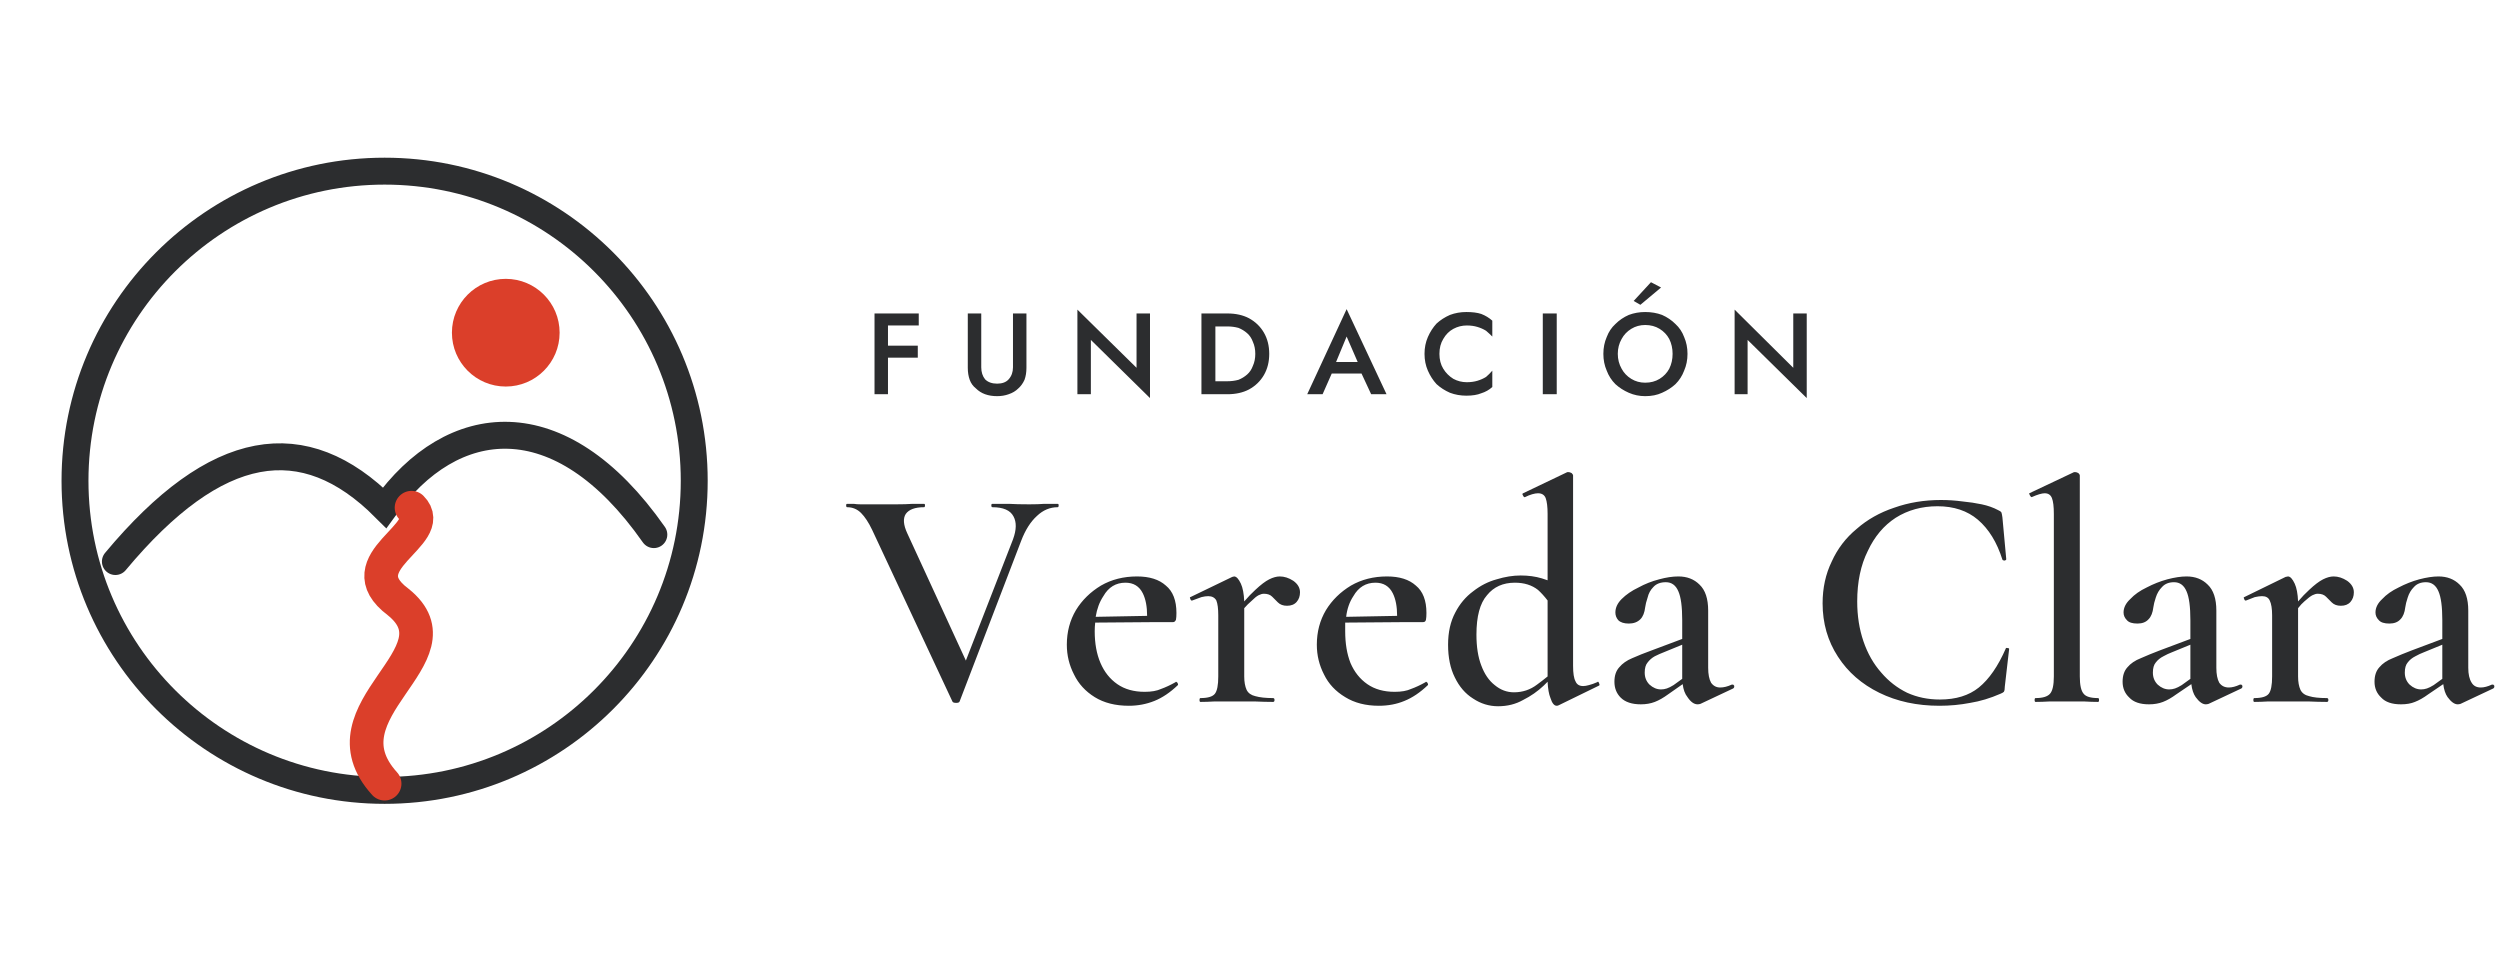
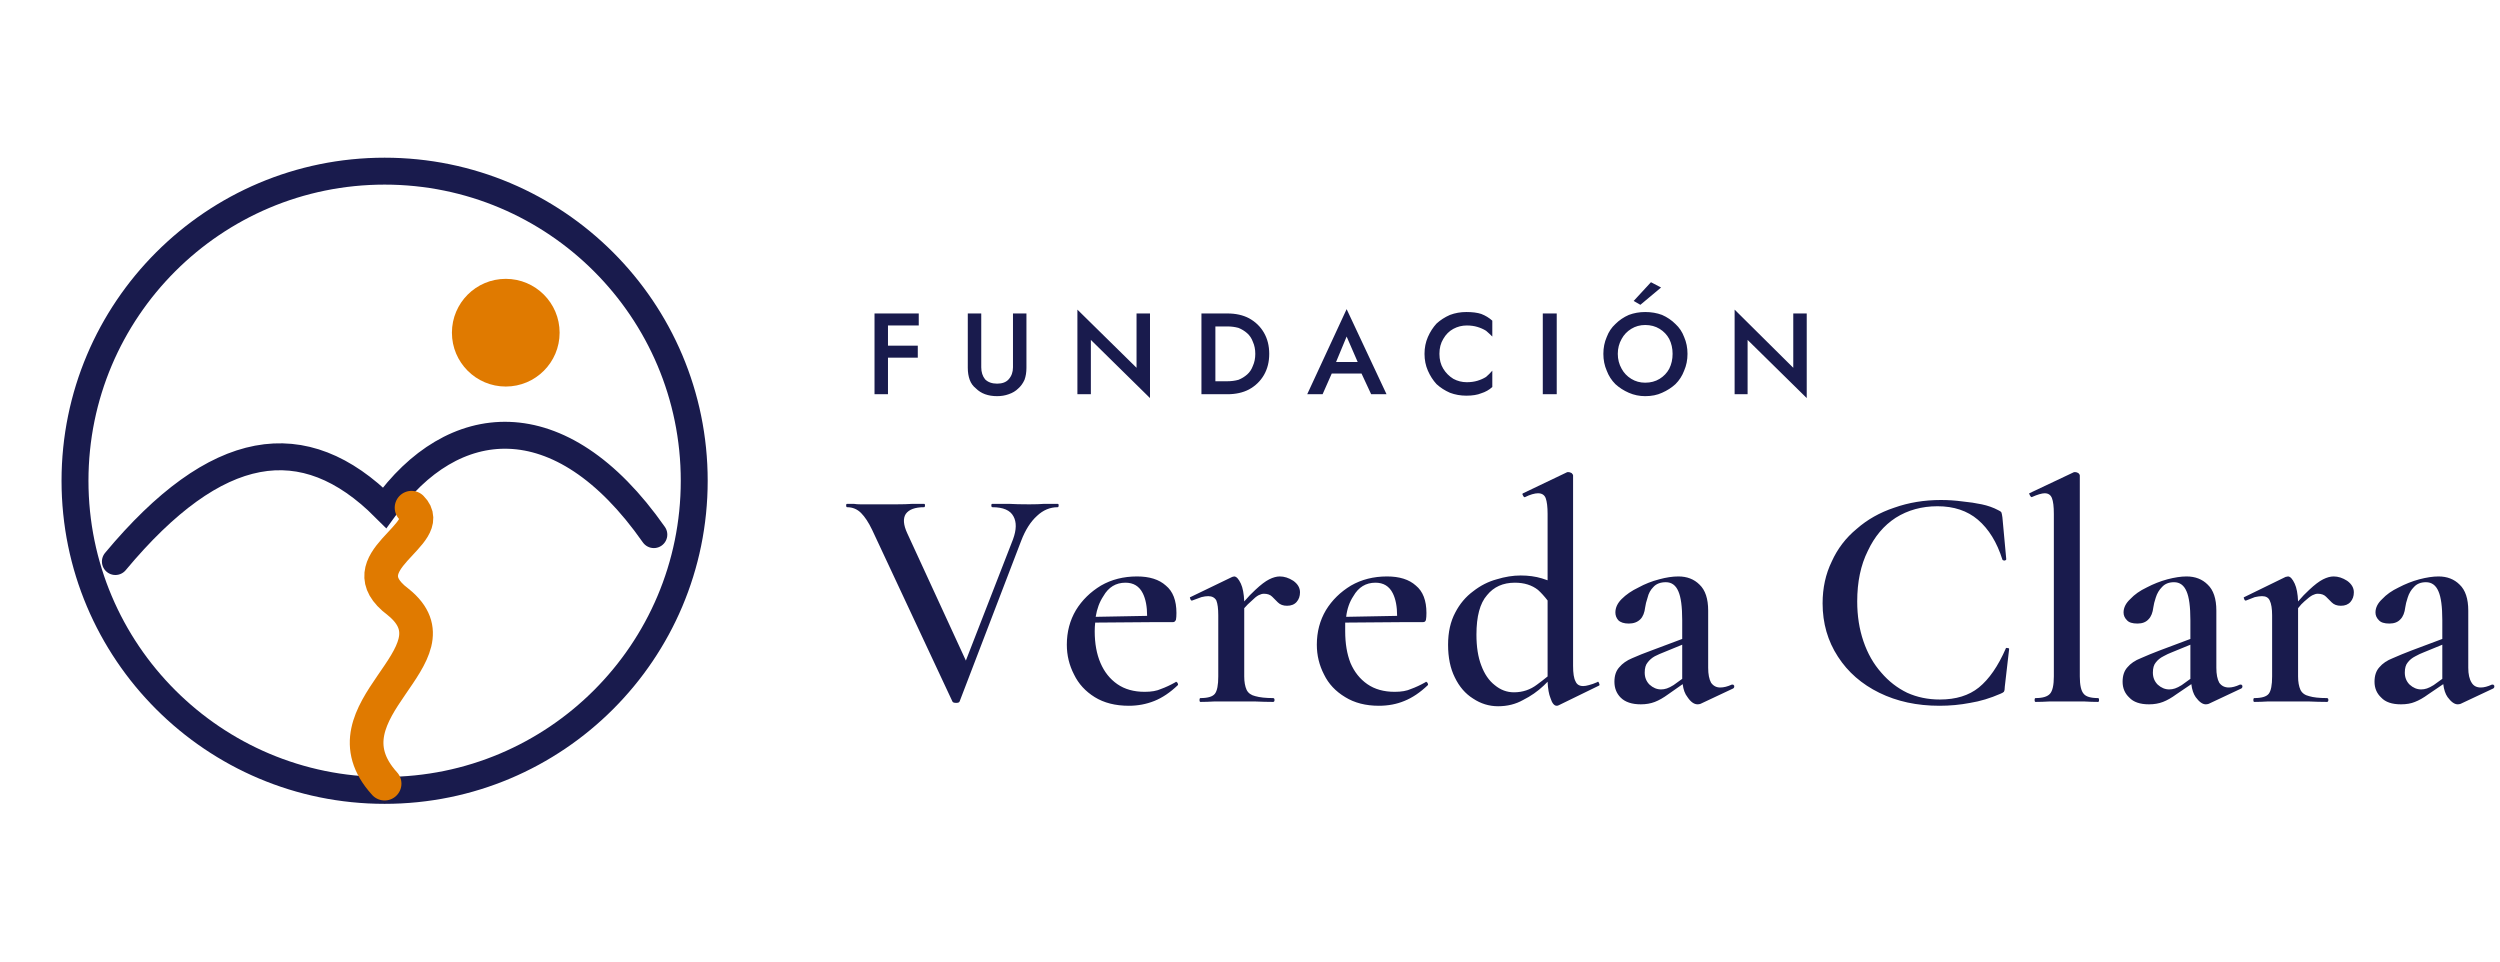
<svg xmlns="http://www.w3.org/2000/svg" width="520" height="200" viewBox="0 0 520 200">
  <defs />
  <g transform="translate(10 30) scale(1.4)">
-     <circle cx="50" cy="50" r="46" fill="none" stroke="#2c2d2f" stroke-width="4" />
-     <path d="M10,62 C25,44 38,42 50,54 C60,40 76,38 90,58" fill="none" stroke="#2c2d2f" stroke-width="4" stroke-linecap="round" />
-     <path d="M50,95 C40,84 62,76 52,68 C44,62 58,58 54,54" fill="none" stroke="#db3f2a" stroke-width="5" stroke-linecap="round" />
-     <circle cx="68" cy="28" r="8" fill="#db3f2a" />
+     <circle cx="50" cy="50" r="46" fill="none" stroke="#191b4d" stroke-width="4" />
+     <path d="M10,62 C25,44 38,42 50,54 C60,40 76,38 90,58" fill="none" stroke="#191b4d" stroke-width="4" stroke-linecap="round" />
+     <path d="M50,95 C40,84 62,76 52,68 C44,62 58,58 54,54" fill="none" stroke="#e07a00" stroke-width="5" stroke-linecap="round" />
+     <circle cx="68" cy="28" r="8" fill="#e07a00" />
  </g>
-   <path fill="#2c2d2f" d="M181.9 65.2V82H184.7V74.4H190.9V71.9H184.7V67.7H191.1V65.2ZM201.3 65.2V76.5Q201.3 77.9 201.7 79Q202.1 80.1 203 80.8Q203.8 81.6 204.9 82Q206 82.4 207.4 82.4Q208.7 82.4 209.8 82Q211 81.6 211.8 80.8Q212.6 80.1 213.1 79Q213.5 77.9 213.5 76.5V65.2H210.7V76.4Q210.7 77.9 209.8 78.9Q209 79.8 207.4 79.8Q205.8 79.8 204.9 78.9Q204.1 77.9 204.1 76.4V65.2ZM236.4 65.2V76.5L224.1 64.4V82H226.9V70.7L239.2 82.8V65.2ZM249.9 65.2V82H255.3Q257.9 82 259.8 81Q261.8 79.9 262.9 78Q264 76.1 264 73.6Q264 71.1 262.9 69.2Q261.8 67.3 259.8 66.2Q257.9 65.2 255.3 65.2ZM252.8 79.3V67.9H255.3Q256.5 67.9 257.6 68.2Q258.6 68.6 259.4 69.3Q260.2 70 260.6 71.1Q261.1 72.2 261.1 73.6Q261.1 75 260.6 76.1Q260.2 77.2 259.4 77.9Q258.6 78.6 257.6 79Q256.5 79.3 255.3 79.3ZM283.2 77.7 285.2 82H288.4L280.1 64.3L271.9 82H275.1L277 77.7ZM280.1 70 282.4 75.3H277.9ZM299.4 73.6Q299.4 71.8 300.2 70.5Q301 69.1 302.3 68.4Q303.6 67.7 305.1 67.7Q306.3 67.7 307.3 68Q308.3 68.3 309.1 68.8Q309.8 69.4 310.4 70V66.7Q309.4 65.8 308.1 65.3Q306.9 64.9 305 64.9Q303.2 64.9 301.6 65.5Q300 66.2 298.8 67.3Q297.7 68.5 297 70.1Q296.3 71.7 296.3 73.6Q296.3 75.5 297 77.1Q297.7 78.7 298.8 79.9Q300 81 301.6 81.7Q303.2 82.3 305 82.3Q306.9 82.3 308.1 81.8Q309.4 81.4 310.4 80.5V77.1Q309.8 77.8 309.1 78.4Q308.3 78.9 307.3 79.2Q306.3 79.5 305.1 79.5Q303.6 79.5 302.3 78.8Q301 78 300.2 76.7Q299.4 75.4 299.4 73.6ZM320.9 65.2V82H323.8V65.2ZM336.5 73.6Q336.5 71.9 337.3 70.5Q338 69.2 339.3 68.4Q340.6 67.6 342.2 67.6Q343.9 67.6 345.2 68.4Q346.5 69.2 347.2 70.5Q347.9 71.9 347.9 73.6Q347.9 75.3 347.2 76.7Q346.5 78 345.2 78.8Q343.9 79.6 342.2 79.6Q340.6 79.6 339.3 78.8Q338 78 337.3 76.7Q336.5 75.3 336.5 73.6ZM333.5 73.6Q333.5 75.5 334.2 77.1Q334.8 78.7 336 79.9Q337.2 81 338.8 81.7Q340.4 82.4 342.2 82.4Q344.2 82.4 345.7 81.7Q347.3 81 348.5 79.9Q349.7 78.7 350.3 77.1Q351 75.5 351 73.6Q351 71.7 350.3 70.1Q349.7 68.5 348.5 67.4Q347.3 66.2 345.7 65.5Q344.1 64.9 342.2 64.9Q340.4 64.9 338.8 65.5Q337.2 66.2 336 67.4Q334.8 68.5 334.2 70.1Q333.5 71.7 333.5 73.6ZM345.5 59.8 343.4 58.7 339.8 62.6 341.2 63.4ZM373 65.2V76.5L360.8 64.4V82H363.5V70.7L375.8 82.8V65.2Z" />
-   <path fill="#2c2d2f" d="M220 104.8Q220.2 104.8 220.2 105.1Q220.2 105.5 220 105.5Q217.6 105.5 215.7 107.3Q213.7 109.1 212.4 112.5L199.6 145.9Q199.5 146.2 198.9 146.2Q198.2 146.2 198.1 145.9L181.4 110.2Q180.3 107.9 179.1 106.7Q177.9 105.5 176.2 105.5Q176 105.5 176 105.1Q176 104.8 176.2 104.8Q177.1 104.8 177.6 104.8Q178.2 104.9 179 104.9Q179.8 104.9 181.2 104.9Q184.4 104.9 186.4 104.9Q188.4 104.9 189.8 104.8Q191.1 104.8 192.2 104.8Q192.4 104.8 192.4 105.1Q192.4 105.5 192.2 105.5Q189.4 105.5 188.4 106.9Q187.5 108.3 188.7 110.9L200.9 137.4L210.7 112.2Q211.8 109.2 210.8 107.4Q209.8 105.5 206.4 105.5Q206.2 105.5 206.2 105.1Q206.2 104.8 206.4 104.8Q208.2 104.8 209.9 104.8Q211.5 104.9 214.1 104.9Q216 104.9 217.2 104.8Q218.3 104.8 220 104.8ZM234.8 146.8Q230.6 146.8 227.7 145Q224.8 143.2 223.4 140.3Q221.9 137.4 221.9 134.1Q221.9 130.1 223.8 126.9Q225.7 123.8 229 121.8Q232.3 119.9 236.5 119.9Q240.4 119.9 242.5 121.8Q244.7 123.6 244.7 127.5Q244.7 128.4 244.6 128.9Q244.4 129.4 244 129.4H240.4L227.8 129.5Q227.7 130.4 227.7 131.3Q227.7 135.1 228.9 137.9Q230.1 140.7 232.4 142.3Q234.7 143.9 238.1 143.9Q240.2 143.9 241.5 143.3Q242.9 142.8 244.5 141.9Q244.5 141.9 244.6 141.8Q244.7 141.8 244.9 142Q245.1 142.3 245 142.5Q242.6 144.8 240.1 145.8Q237.6 146.8 234.8 146.8ZM238.6 128.1Q238.6 125.2 237.7 123.4Q236.6 121.2 234.1 121.2Q231.1 121.2 229.5 124Q228.3 125.8 227.9 128.3ZM249.7 146Q249.5 146 249.5 145.6Q249.5 145.2 249.7 145.2Q252 145.2 252.7 144.3Q253.4 143.4 253.4 140.7V128Q253.4 125.9 253 124.9Q252.5 124 251.3 124Q250.7 124 249.9 124.2Q249 124.5 248 124.9Q247.7 125 247.6 124.6Q247.5 124.4 247.5 124.3Q247.5 124.2 247.6 124.2L256.3 120Q256.6 119.9 256.7 119.9Q257.4 119.9 258.1 121.4Q258.7 122.7 258.8 125.1Q260 123.7 261.1 122.7Q262.8 121.1 264 120.5Q265.2 119.9 266.2 119.9Q267.6 119.9 269 120.8Q270.4 121.8 270.4 123.2Q270.4 124.4 269.7 125.2Q269 126 267.7 126Q266.5 126 265.8 125.3L264.6 124.1Q264 123.5 262.9 123.5Q262.4 123.5 261.8 123.8Q261.2 124.1 260.2 125.1Q259.6 125.6 258.8 126.5V140.7Q258.8 142.4 259.3 143.5Q259.8 144.5 261.1 144.8Q262.5 145.2 264.8 145.2Q265.1 145.2 265.1 145.6Q265.1 146 264.8 146Q263.1 146 260.9 145.9Q258.7 145.9 256.1 145.9Q254.3 145.9 252.7 145.9Q251 146 249.7 146ZM286.8 146.8Q282.7 146.8 279.8 145Q276.8 143.2 275.4 140.3Q273.9 137.4 273.9 134.1Q273.9 130.1 275.8 126.9Q277.7 123.8 281 121.8Q284.3 119.9 288.5 119.9Q292.4 119.9 294.5 121.8Q296.7 123.6 296.7 127.5Q296.7 128.4 296.6 128.9Q296.5 129.4 296 129.4H292.4L279.8 129.5Q279.8 130.4 279.8 131.3Q279.8 135.1 280.9 137.9Q282.1 140.7 284.4 142.3Q286.7 143.9 290.1 143.9Q292.2 143.9 293.5 143.3Q294.9 142.8 296.5 141.9Q296.5 141.9 296.6 141.8Q296.7 141.8 296.9 142Q297.1 142.3 297 142.5Q294.6 144.8 292.1 145.8Q289.7 146.8 286.8 146.8ZM290.6 128.1Q290.6 125.2 289.7 123.4Q288.6 121.2 286.1 121.2Q283.1 121.2 281.5 124Q280.3 125.8 280 128.3ZM311.6 146.9Q308.8 146.9 306.4 145.3Q304 143.8 302.6 140.9Q301.2 138.1 301.2 134.1Q301.2 130.2 302.7 127.4Q304.1 124.7 306.4 123Q308.7 121.2 311.3 120.5Q313.9 119.7 316.3 119.7Q318.7 119.7 320.7 120.3Q321.3 120.5 321.9 120.7V106.9Q321.9 104.7 321.5 103.6Q321.1 102.6 319.9 102.6Q319.4 102.6 318.7 102.8Q318 103 317.2 103.4Q317 103.5 316.8 103.1Q316.6 102.8 316.7 102.7Q316.7 102.6 316.8 102.6L326 98.2Q326.2 98.2 326.3 98.2Q326.5 98.2 326.9 98.4Q327.2 98.7 327.2 98.9V138.5Q327.2 140.8 327.7 141.7Q328.1 142.7 329.3 142.7Q329.8 142.7 330.5 142.5Q331.3 142.3 332.2 141.9Q332.3 141.8 332.4 141.8Q332.5 141.8 332.6 142.1Q332.8 142.5 332.6 142.6L324.2 146.7Q324 146.8 323.8 146.8Q323 146.8 322.5 145.2Q322 144 321.9 141.8Q321.5 142.2 321.1 142.6Q319.2 144.4 316.8 145.6Q314.5 146.9 311.6 146.9ZM321.9 124.9Q320.9 123.6 319.9 122.7Q318 121.2 315.1 121.2Q311.4 121.2 309.3 123.8Q307.1 126.3 307.1 132Q307.1 135.8 308.1 138.4Q309.1 141.1 310.9 142.5Q312.7 144 314.9 144Q317.6 144 319.7 142.4Q320.8 141.6 321.9 140.7Q321.9 140.7 321.9 140.6ZM353.7 146.4Q353.4 146.5 353.1 146.5Q352 146.5 351 145Q350.2 144 350 142.3L347 144.4Q345.5 145.5 344.2 146Q342.9 146.5 341.3 146.5Q338.5 146.5 337.1 145.1Q335.8 143.8 335.8 141.8Q335.8 139.9 336.8 138.8Q337.8 137.6 339.5 136.9Q341.3 136.1 343.5 135.3L349.9 132.9V129Q349.9 124.8 349.1 123Q348.3 121.1 346.5 121.1Q344.8 121.1 343.9 122.1Q343 123 342.7 124.3Q342.3 125.5 342.2 126.3Q342 128 341.2 128.8Q340.3 129.7 338.8 129.7Q337.3 129.7 336.6 129Q336 128.3 336 127.4Q336 125.9 337.3 124.6Q338.7 123.2 340.8 122.2Q342.8 121.1 345.1 120.5Q347.3 119.9 349.1 119.9Q351.8 119.9 353.5 121.6Q355.3 123.3 355.3 127V138.9Q355.3 140.9 355.9 142Q356.6 143 357.8 143Q358.9 143 360.2 142.4Q360.3 142.4 360.5 142.4Q360.6 142.5 360.7 142.6Q360.8 143 360.5 143.2ZM349.9 141.2Q349.9 140.9 349.9 140.6V134.1L346 135.7Q345.2 136 344.2 136.5Q343.3 137 342.7 137.8Q342.1 138.5 342.1 139.9Q342.1 141.4 343.1 142.4Q344.2 143.4 345.5 143.4Q346.1 143.4 346.7 143.2Q347.3 143 348.1 142.5ZM403.7 104Q406 104 408.2 104.3Q410.3 104.5 412.2 104.9Q414.1 105.3 415.6 106.1Q416.1 106.3 416.3 106.6Q416.4 106.9 416.5 107.6L417.3 116.3Q417.3 116.5 417 116.6Q416.6 116.6 416.5 116.4Q414.8 111 411.4 108.1Q408.1 105.3 403 105.3Q398.1 105.3 394.3 107.7Q390.6 110.1 388.5 114.6Q386.3 119 386.3 125.1Q386.3 129.6 387.6 133.4Q388.9 137.2 391.3 139.9Q393.6 142.6 396.7 144.1Q399.8 145.5 403.5 145.5Q408.5 145.5 411.6 143Q414.8 140.4 417.2 134.9Q417.2 134.7 417.6 134.8Q417.9 134.8 417.9 135L417 142.8Q417 143.6 416.8 143.9Q416.6 144.1 416.1 144.3Q412.9 145.7 409.8 146.2Q406.7 146.8 403.4 146.8Q396.4 146.8 390.9 144.1Q385.4 141.4 382.3 136.6Q379.1 131.7 379.1 125.5Q379.1 120.7 381 116.8Q382.8 112.8 386.2 110Q389.5 107.1 394 105.6Q398.5 104 403.7 104ZM423.4 146Q423.2 146 423.2 145.6Q423.2 145.2 423.4 145.2Q425.6 145.2 426.4 144.3Q427.2 143.4 427.2 140.7V106.9Q427.2 104.6 426.8 103.6Q426.4 102.6 425.3 102.6Q424.4 102.6 422.6 103.4Q422.4 103.4 422.2 103Q422 102.6 422.1 102.6L431.4 98.2Q431.6 98.2 431.7 98.2Q431.9 98.2 432.3 98.4Q432.6 98.7 432.6 98.9V140.7Q432.6 143.4 433.4 144.3Q434.1 145.2 436.4 145.2Q436.6 145.2 436.6 145.6Q436.6 146 436.4 146Q435.1 146 433.4 145.9Q431.8 145.9 429.9 145.9Q428.1 145.9 426.4 145.9Q424.7 146 423.4 146ZM459.4 146.4Q459.1 146.5 458.8 146.5Q457.8 146.5 456.7 145Q456 144 455.8 142.3L452.7 144.4Q451.2 145.5 449.9 146Q448.6 146.5 447 146.5Q444.2 146.5 442.9 145.1Q441.5 143.8 441.5 141.8Q441.5 139.9 442.5 138.8Q443.5 137.6 445.3 136.9Q447.1 136.1 449.2 135.3L455.6 132.9V129Q455.6 124.8 454.8 123Q454 121.1 452.2 121.1Q450.6 121.1 449.7 122.1Q448.8 123 448.4 124.3Q448 125.5 447.9 126.3Q447.7 128 446.9 128.8Q446.1 129.7 444.6 129.7Q443 129.7 442.4 129Q441.7 128.3 441.7 127.4Q441.7 125.9 443.1 124.6Q444.4 123.2 446.5 122.2Q448.6 121.1 450.8 120.5Q453.1 119.9 454.8 119.9Q457.5 119.9 459.2 121.6Q461 123.3 461 127V138.9Q461 140.9 461.6 142Q462.3 143 463.6 143Q464.6 143 465.9 142.4Q466.1 142.4 466.2 142.4Q466.3 142.5 466.4 142.6Q466.5 143 466.2 143.2ZM455.6 141.2Q455.6 140.9 455.6 140.6V134.1L451.7 135.7Q450.9 136 450 136.5Q449 137 448.4 137.8Q447.8 138.5 447.8 139.9Q447.8 141.4 448.8 142.4Q449.9 143.4 451.2 143.4Q451.8 143.4 452.4 143.2Q453 143 453.8 142.5ZM468.9 146Q468.7 146 468.7 145.6Q468.7 145.2 468.9 145.2Q471.2 145.2 471.9 144.3Q472.6 143.4 472.6 140.7V128Q472.6 125.9 472.1 124.9Q471.7 124 470.5 124Q469.9 124 469 124.2Q468.2 124.5 467.2 124.9Q466.9 125 466.8 124.6Q466.7 124.4 466.7 124.3Q466.7 124.2 466.8 124.2L475.4 120Q475.8 119.9 475.9 119.9Q476.6 119.9 477.3 121.4Q477.9 122.7 478 125.1Q479.2 123.7 480.3 122.7Q482 121.1 483.2 120.5Q484.4 119.9 485.4 119.9Q486.8 119.9 488.2 120.8Q489.6 121.8 489.6 123.2Q489.6 124.4 488.9 125.2Q488.2 126 486.9 126Q485.7 126 485 125.3L483.8 124.1Q483.2 123.5 482.1 123.5Q481.6 123.5 481 123.8Q480.4 124.1 479.3 125.1Q478.7 125.6 478 126.5V140.7Q478 142.4 478.5 143.5Q479 144.5 480.3 144.8Q481.6 145.2 484 145.2Q484.3 145.2 484.3 145.6Q484.3 146 484 146Q482.3 146 480.1 145.9Q477.9 145.9 475.3 145.9Q473.5 145.9 471.8 145.9Q470.2 146 468.9 146ZM511.8 146.4Q511.5 146.5 511.2 146.5Q510.2 146.5 509.1 145Q508.4 144 508.2 142.3L505.1 144.4Q503.6 145.5 502.3 146Q501.1 146.5 499.4 146.5Q496.6 146.5 495.3 145.1Q493.9 143.8 493.9 141.8Q493.9 139.9 494.9 138.8Q495.9 137.6 497.7 136.9Q499.5 136.1 501.6 135.3L508 132.9V129Q508 124.8 507.2 123Q506.4 121.1 504.6 121.1Q503 121.1 502.1 122.1Q501.2 123 500.8 124.3Q500.4 125.5 500.3 126.3Q500.1 128 499.3 128.8Q498.5 129.7 497 129.7Q495.4 129.7 494.8 129Q494.1 128.3 494.1 127.4Q494.1 125.9 495.5 124.6Q496.8 123.2 498.9 122.2Q501 121.1 503.2 120.5Q505.5 119.9 507.2 119.9Q509.9 119.9 511.6 121.6Q513.4 123.3 513.4 127V138.9Q513.4 140.9 514.1 142Q514.7 143 516 143Q517 143 518.3 142.4Q518.5 142.4 518.6 142.4Q518.7 142.5 518.8 142.6Q518.9 143 518.6 143.2ZM508 141.2Q508 140.9 508 140.6V134.1L504.1 135.7Q503.3 136 502.4 136.5Q501.4 137 500.8 137.8Q500.2 138.5 500.2 139.9Q500.2 141.4 501.2 142.4Q502.3 143.4 503.6 143.4Q504.2 143.4 504.8 143.2Q505.4 143 506.2 142.5Z" />
+   <path fill="#191b4d" d="M181.9 65.2V82H184.7V74.4H190.9V71.9H184.7V67.7H191.1V65.2ZM201.3 65.2V76.5Q201.3 77.9 201.7 79Q202.1 80.1 203 80.8Q203.8 81.6 204.9 82Q206 82.4 207.4 82.4Q208.7 82.4 209.8 82Q211 81.6 211.8 80.8Q212.6 80.1 213.1 79Q213.5 77.9 213.5 76.5V65.2H210.7V76.4Q210.7 77.9 209.8 78.9Q209 79.8 207.4 79.8Q205.8 79.8 204.9 78.9Q204.1 77.9 204.1 76.4V65.2ZM236.4 65.2V76.5L224.1 64.4V82H226.9V70.7L239.2 82.8V65.2ZM249.9 65.2V82H255.3Q257.9 82 259.8 81Q261.8 79.9 262.9 78Q264 76.1 264 73.6Q264 71.1 262.9 69.2Q261.8 67.3 259.8 66.2Q257.9 65.2 255.3 65.2ZM252.8 79.3V67.9H255.3Q256.5 67.9 257.6 68.2Q258.6 68.6 259.4 69.3Q260.2 70 260.6 71.1Q261.1 72.2 261.1 73.6Q261.1 75 260.6 76.1Q260.2 77.2 259.4 77.9Q258.6 78.6 257.6 79Q256.5 79.3 255.3 79.3ZM283.2 77.7 285.2 82H288.4L280.1 64.3L271.9 82H275.1L277 77.7ZM280.1 70 282.4 75.3H277.9ZM299.4 73.6Q299.4 71.8 300.2 70.5Q301 69.1 302.3 68.4Q303.6 67.7 305.1 67.7Q306.3 67.7 307.3 68Q308.3 68.3 309.1 68.8Q309.8 69.4 310.4 70V66.7Q309.4 65.8 308.1 65.3Q306.9 64.9 305 64.9Q303.2 64.9 301.6 65.5Q300 66.2 298.8 67.3Q297.7 68.5 297 70.1Q296.3 71.7 296.3 73.6Q296.3 75.5 297 77.1Q297.7 78.7 298.8 79.9Q300 81 301.6 81.7Q303.2 82.3 305 82.3Q306.9 82.3 308.1 81.8Q309.4 81.4 310.4 80.5V77.1Q309.8 77.8 309.1 78.4Q308.3 78.9 307.3 79.2Q306.3 79.5 305.1 79.5Q303.6 79.5 302.3 78.8Q301 78 300.2 76.7Q299.4 75.4 299.4 73.6ZM320.9 65.2V82H323.8V65.2ZM336.5 73.6Q336.5 71.9 337.3 70.5Q338 69.2 339.3 68.4Q340.6 67.6 342.2 67.6Q343.9 67.6 345.2 68.4Q346.5 69.2 347.2 70.5Q347.9 71.9 347.9 73.6Q347.9 75.3 347.2 76.7Q346.5 78 345.2 78.8Q343.9 79.6 342.2 79.6Q340.6 79.6 339.3 78.8Q338 78 337.3 76.7Q336.5 75.3 336.5 73.6ZM333.5 73.6Q333.5 75.5 334.2 77.1Q334.8 78.7 336 79.9Q337.2 81 338.8 81.7Q340.4 82.4 342.2 82.4Q344.2 82.4 345.7 81.7Q347.3 81 348.5 79.9Q349.7 78.7 350.3 77.1Q351 75.5 351 73.6Q351 71.7 350.3 70.1Q349.7 68.5 348.5 67.4Q347.3 66.2 345.7 65.5Q344.1 64.9 342.2 64.9Q340.4 64.9 338.8 65.5Q337.2 66.2 336 67.4Q334.8 68.5 334.2 70.1Q333.5 71.7 333.5 73.6ZM345.5 59.8 343.4 58.7 339.8 62.6 341.2 63.4ZM373 65.2V76.5L360.8 64.4V82H363.5V70.7L375.8 82.8V65.2Z" />
+   <path fill="#191b4d" d="M220 104.8Q220.2 104.8 220.2 105.1Q220.2 105.5 220 105.5Q217.6 105.5 215.7 107.3Q213.7 109.1 212.4 112.5L199.6 145.9Q199.5 146.2 198.9 146.2Q198.2 146.2 198.1 145.9L181.4 110.2Q180.3 107.9 179.1 106.7Q177.9 105.5 176.2 105.5Q176 105.5 176 105.1Q176 104.8 176.2 104.8Q177.1 104.8 177.6 104.8Q178.2 104.9 179 104.9Q179.8 104.9 181.2 104.9Q184.4 104.9 186.4 104.9Q188.4 104.9 189.8 104.8Q191.1 104.8 192.2 104.8Q192.4 104.8 192.4 105.1Q192.4 105.5 192.2 105.5Q189.4 105.5 188.4 106.9Q187.5 108.3 188.7 110.9L200.9 137.4L210.7 112.2Q211.8 109.2 210.8 107.4Q209.8 105.5 206.4 105.5Q206.2 105.5 206.2 105.1Q206.2 104.8 206.4 104.8Q208.2 104.8 209.9 104.8Q211.5 104.9 214.1 104.9Q216 104.9 217.2 104.8Q218.3 104.8 220 104.8ZM234.8 146.8Q230.6 146.8 227.7 145Q224.8 143.2 223.4 140.3Q221.9 137.4 221.9 134.1Q221.9 130.1 223.8 126.9Q225.7 123.8 229 121.8Q232.3 119.9 236.5 119.9Q240.4 119.9 242.5 121.8Q244.7 123.6 244.7 127.5Q244.7 128.4 244.6 128.9Q244.4 129.4 244 129.4H240.4L227.8 129.5Q227.7 130.4 227.7 131.3Q227.7 135.1 228.9 137.9Q230.1 140.7 232.4 142.3Q234.7 143.9 238.1 143.9Q240.2 143.9 241.5 143.3Q242.9 142.8 244.5 141.9Q244.5 141.9 244.6 141.8Q244.7 141.8 244.9 142Q245.1 142.3 245 142.5Q242.6 144.8 240.1 145.8Q237.6 146.8 234.8 146.8ZM238.6 128.1Q238.6 125.2 237.7 123.4Q236.6 121.2 234.1 121.2Q231.1 121.2 229.5 124Q228.3 125.8 227.9 128.3ZM249.7 146Q249.5 146 249.5 145.6Q249.5 145.2 249.7 145.2Q252 145.2 252.7 144.3Q253.4 143.4 253.4 140.7V128Q253.4 125.9 253 124.9Q252.5 124 251.3 124Q250.7 124 249.9 124.2Q249 124.5 248 124.9Q247.7 125 247.6 124.6Q247.5 124.4 247.5 124.3Q247.5 124.2 247.6 124.2L256.3 120Q256.6 119.9 256.7 119.9Q257.4 119.9 258.1 121.4Q258.7 122.7 258.8 125.1Q260 123.7 261.1 122.7Q262.8 121.1 264 120.5Q265.2 119.9 266.2 119.9Q267.6 119.9 269 120.8Q270.4 121.8 270.4 123.2Q270.4 124.4 269.7 125.2Q269 126 267.7 126Q266.5 126 265.8 125.3L264.6 124.1Q264 123.5 262.9 123.5Q262.4 123.5 261.8 123.8Q261.2 124.1 260.2 125.1Q259.6 125.6 258.8 126.5V140.7Q258.8 142.4 259.3 143.5Q259.8 144.5 261.1 144.8Q262.5 145.2 264.8 145.2Q265.1 145.2 265.1 145.6Q265.1 146 264.8 146Q263.1 146 260.9 145.9Q258.7 145.9 256.1 145.9Q254.3 145.9 252.7 145.9Q251 146 249.7 146ZM286.8 146.8Q282.7 146.8 279.8 145Q276.8 143.2 275.4 140.3Q273.9 137.4 273.9 134.1Q273.9 130.1 275.8 126.9Q277.7 123.8 281 121.8Q284.3 119.9 288.5 119.9Q292.4 119.9 294.5 121.8Q296.7 123.6 296.7 127.5Q296.7 128.4 296.6 128.9Q296.5 129.4 296 129.4H292.4L279.8 129.5Q279.8 130.4 279.8 131.3Q279.8 135.1 280.9 137.9Q282.1 140.7 284.4 142.3Q286.7 143.9 290.1 143.9Q292.2 143.9 293.5 143.3Q294.9 142.8 296.5 141.9Q296.5 141.9 296.6 141.8Q296.7 141.8 296.9 142Q297.1 142.3 297 142.5Q294.6 144.8 292.1 145.8Q289.7 146.8 286.8 146.8ZM290.6 128.1Q290.6 125.2 289.7 123.4Q288.6 121.2 286.1 121.2Q283.1 121.2 281.5 124Q280.3 125.8 280 128.3ZM311.6 146.9Q308.8 146.9 306.4 145.3Q304 143.8 302.6 140.9Q301.2 138.1 301.2 134.1Q301.2 130.2 302.7 127.4Q304.1 124.7 306.4 123Q308.7 121.2 311.3 120.5Q313.9 119.7 316.3 119.7Q318.7 119.7 320.7 120.3Q321.3 120.5 321.9 120.7V106.9Q321.9 104.7 321.5 103.6Q321.1 102.6 319.9 102.6Q319.4 102.6 318.7 102.8Q318 103 317.2 103.4Q317 103.5 316.8 103.1Q316.6 102.8 316.7 102.7Q316.7 102.6 316.8 102.6L326 98.2Q326.2 98.2 326.3 98.2Q326.5 98.2 326.9 98.4Q327.2 98.7 327.2 98.9V138.5Q327.2 140.8 327.7 141.7Q328.1 142.7 329.3 142.7Q329.8 142.7 330.5 142.5Q331.3 142.3 332.2 141.9Q332.3 141.8 332.4 141.8Q332.5 141.8 332.6 142.1Q332.8 142.5 332.6 142.6L324.2 146.7Q324 146.8 323.8 146.8Q323 146.8 322.5 145.2Q322 144 321.9 141.8Q321.5 142.2 321.1 142.6Q319.2 144.4 316.8 145.6Q314.5 146.9 311.6 146.9ZM321.9 124.9Q320.9 123.6 319.9 122.7Q318 121.2 315.1 121.2Q311.4 121.2 309.3 123.8Q307.1 126.3 307.1 132Q307.1 135.8 308.1 138.4Q309.1 141.1 310.9 142.5Q312.7 144 314.9 144Q317.6 144 319.7 142.4Q320.8 141.6 321.9 140.7Q321.9 140.7 321.9 140.6ZM353.7 146.4Q353.4 146.5 353.1 146.5Q352 146.5 351 145Q350.2 144 350 142.3L347 144.4Q345.5 145.5 344.2 146Q342.9 146.5 341.3 146.5Q338.5 146.5 337.1 145.1Q335.8 143.8 335.8 141.8Q335.8 139.9 336.8 138.8Q337.8 137.6 339.5 136.9Q341.3 136.1 343.5 135.3L349.9 132.9V129Q349.9 124.8 349.1 123Q348.3 121.1 346.5 121.1Q344.8 121.1 343.9 122.1Q343 123 342.7 124.3Q342.3 125.5 342.2 126.3Q342 128 341.2 128.8Q340.3 129.7 338.8 129.7Q337.3 129.7 336.6 129Q336 128.3 336 127.4Q336 125.9 337.3 124.6Q338.7 123.2 340.8 122.2Q342.8 121.1 345.1 120.5Q347.3 119.9 349.1 119.9Q351.8 119.9 353.5 121.6Q355.3 123.3 355.3 127V138.9Q355.3 140.9 355.9 142Q356.6 143 357.8 143Q358.9 143 360.2 142.4Q360.3 142.4 360.5 142.4Q360.6 142.5 360.7 142.6Q360.8 143 360.5 143.2ZM349.9 141.2Q349.9 140.9 349.9 140.6V134.1L346 135.7Q345.2 136 344.2 136.5Q343.3 137 342.7 137.8Q342.1 138.5 342.1 139.9Q342.1 141.4 343.1 142.4Q344.2 143.4 345.5 143.4Q346.1 143.4 346.7 143.2Q347.3 143 348.1 142.5ZM403.7 104Q406 104 408.2 104.3Q410.3 104.5 412.2 104.9Q414.1 105.3 415.6 106.1Q416.1 106.3 416.3 106.6Q416.4 106.9 416.5 107.6L417.3 116.3Q417.3 116.5 417 116.6Q416.6 116.6 416.5 116.4Q414.8 111 411.4 108.1Q408.1 105.3 403 105.3Q398.1 105.3 394.3 107.7Q390.6 110.1 388.5 114.6Q386.3 119 386.3 125.1Q386.3 129.6 387.6 133.4Q388.9 137.2 391.3 139.9Q393.6 142.6 396.7 144.1Q399.8 145.5 403.5 145.5Q408.5 145.5 411.6 143Q414.8 140.4 417.2 134.9Q417.2 134.7 417.6 134.8Q417.9 134.8 417.9 135L417 142.8Q417 143.6 416.8 143.9Q416.6 144.1 416.1 144.3Q412.9 145.7 409.8 146.2Q406.7 146.8 403.4 146.8Q396.4 146.8 390.9 144.1Q385.4 141.4 382.3 136.6Q379.1 131.7 379.1 125.5Q379.1 120.7 381 116.8Q382.8 112.8 386.2 110Q389.5 107.1 394 105.6Q398.5 104 403.7 104ZM423.4 146Q423.2 146 423.2 145.6Q423.2 145.2 423.4 145.2Q425.6 145.2 426.4 144.3Q427.2 143.4 427.2 140.7V106.9Q427.2 104.6 426.8 103.6Q426.4 102.6 425.3 102.6Q424.4 102.6 422.6 103.4Q422.4 103.4 422.2 103Q422 102.6 422.1 102.6L431.4 98.2Q431.6 98.2 431.7 98.2Q431.9 98.2 432.3 98.4Q432.6 98.7 432.6 98.9V140.7Q432.6 143.4 433.4 144.3Q434.1 145.2 436.4 145.2Q436.6 145.2 436.6 145.6Q436.6 146 436.4 146Q435.1 146 433.4 145.9Q431.8 145.9 429.9 145.9Q428.1 145.9 426.4 145.9Q424.7 146 423.4 146ZM459.4 146.4Q459.1 146.5 458.8 146.5Q457.8 146.5 456.7 145Q456 144 455.8 142.3L452.7 144.4Q451.2 145.5 449.9 146Q448.6 146.5 447 146.5Q444.2 146.5 442.9 145.1Q441.5 143.8 441.5 141.8Q441.5 139.9 442.5 138.8Q443.5 137.6 445.3 136.9Q447.1 136.1 449.2 135.3L455.6 132.9V129Q455.6 124.8 454.8 123Q454 121.1 452.2 121.1Q450.6 121.1 449.7 122.1Q448.8 123 448.4 124.3Q448 125.5 447.9 126.3Q447.7 128 446.9 128.8Q446.1 129.7 444.6 129.7Q443 129.7 442.4 129Q441.7 128.3 441.7 127.4Q441.7 125.9 443.1 124.6Q444.4 123.2 446.5 122.2Q448.6 121.1 450.8 120.5Q453.1 119.9 454.8 119.9Q457.5 119.9 459.2 121.6Q461 123.3 461 127V138.9Q461 140.9 461.6 142Q462.3 143 463.6 143Q464.6 143 465.9 142.4Q466.1 142.4 466.2 142.4Q466.3 142.5 466.4 142.6Q466.5 143 466.2 143.2ZM455.6 141.2Q455.6 140.9 455.6 140.6V134.1L451.7 135.7Q450.9 136 450 136.5Q449 137 448.4 137.8Q447.8 138.5 447.8 139.9Q447.8 141.4 448.8 142.4Q449.9 143.4 451.2 143.4Q451.8 143.4 452.4 143.2Q453 143 453.8 142.5ZM468.9 146Q468.7 146 468.7 145.6Q468.7 145.2 468.9 145.2Q471.2 145.2 471.9 144.3Q472.6 143.4 472.6 140.7V128Q472.6 125.9 472.1 124.9Q471.7 124 470.5 124Q469.9 124 469 124.2Q468.2 124.5 467.2 124.9Q466.9 125 466.8 124.6Q466.7 124.4 466.7 124.3Q466.7 124.2 466.8 124.2L475.4 120Q475.8 119.9 475.9 119.9Q476.6 119.9 477.3 121.4Q477.9 122.7 478 125.1Q479.2 123.7 480.3 122.7Q482 121.1 483.2 120.5Q484.4 119.9 485.4 119.9Q486.8 119.9 488.2 120.8Q489.6 121.8 489.6 123.2Q489.6 124.4 488.9 125.2Q488.2 126 486.9 126Q485.7 126 485 125.3L483.8 124.1Q483.2 123.5 482.1 123.5Q481.6 123.5 481 123.8Q480.4 124.1 479.3 125.1Q478.7 125.6 478 126.5V140.7Q478 142.4 478.5 143.5Q479 144.5 480.3 144.8Q481.6 145.2 484 145.2Q484.3 145.2 484.3 145.6Q484.3 146 484 146Q482.3 146 480.1 145.9Q477.9 145.9 475.3 145.9Q473.5 145.9 471.8 145.9Q470.2 146 468.9 146ZM511.8 146.4Q511.5 146.5 511.2 146.5Q510.2 146.5 509.1 145Q508.4 144 508.2 142.3L505.1 144.4Q503.6 145.5 502.3 146Q501.1 146.5 499.4 146.5Q496.6 146.5 495.3 145.1Q493.9 143.8 493.9 141.8Q493.9 139.9 494.9 138.8Q495.9 137.6 497.7 136.9Q499.5 136.1 501.6 135.3L508 132.9V129Q508 124.8 507.2 123Q506.4 121.1 504.6 121.1Q503 121.1 502.1 122.1Q501.2 123 500.8 124.3Q500.4 125.5 500.3 126.3Q500.1 128 499.3 128.8Q498.5 129.7 497 129.7Q495.4 129.7 494.8 129Q494.1 128.3 494.1 127.4Q494.1 125.9 495.5 124.6Q496.8 123.2 498.9 122.2Q501 121.1 503.2 120.5Q505.5 119.9 507.2 119.9Q509.9 119.9 511.6 121.6Q513.4 123.3 513.4 127V138.9Q513.4 140.9 514.1 142Q514.7 143 516 143Q517 143 518.3 142.4Q518.5 142.4 518.6 142.4Q518.7 142.5 518.8 142.6Q518.9 143 518.6 143.2ZM508 141.2Q508 140.9 508 140.6V134.1L504.1 135.7Q503.3 136 502.4 136.5Q501.4 137 500.8 137.8Q500.2 138.5 500.2 139.9Q500.2 141.4 501.2 142.4Q502.3 143.4 503.6 143.4Q504.2 143.4 504.8 143.2Q505.4 143 506.2 142.5Z" />
</svg>
